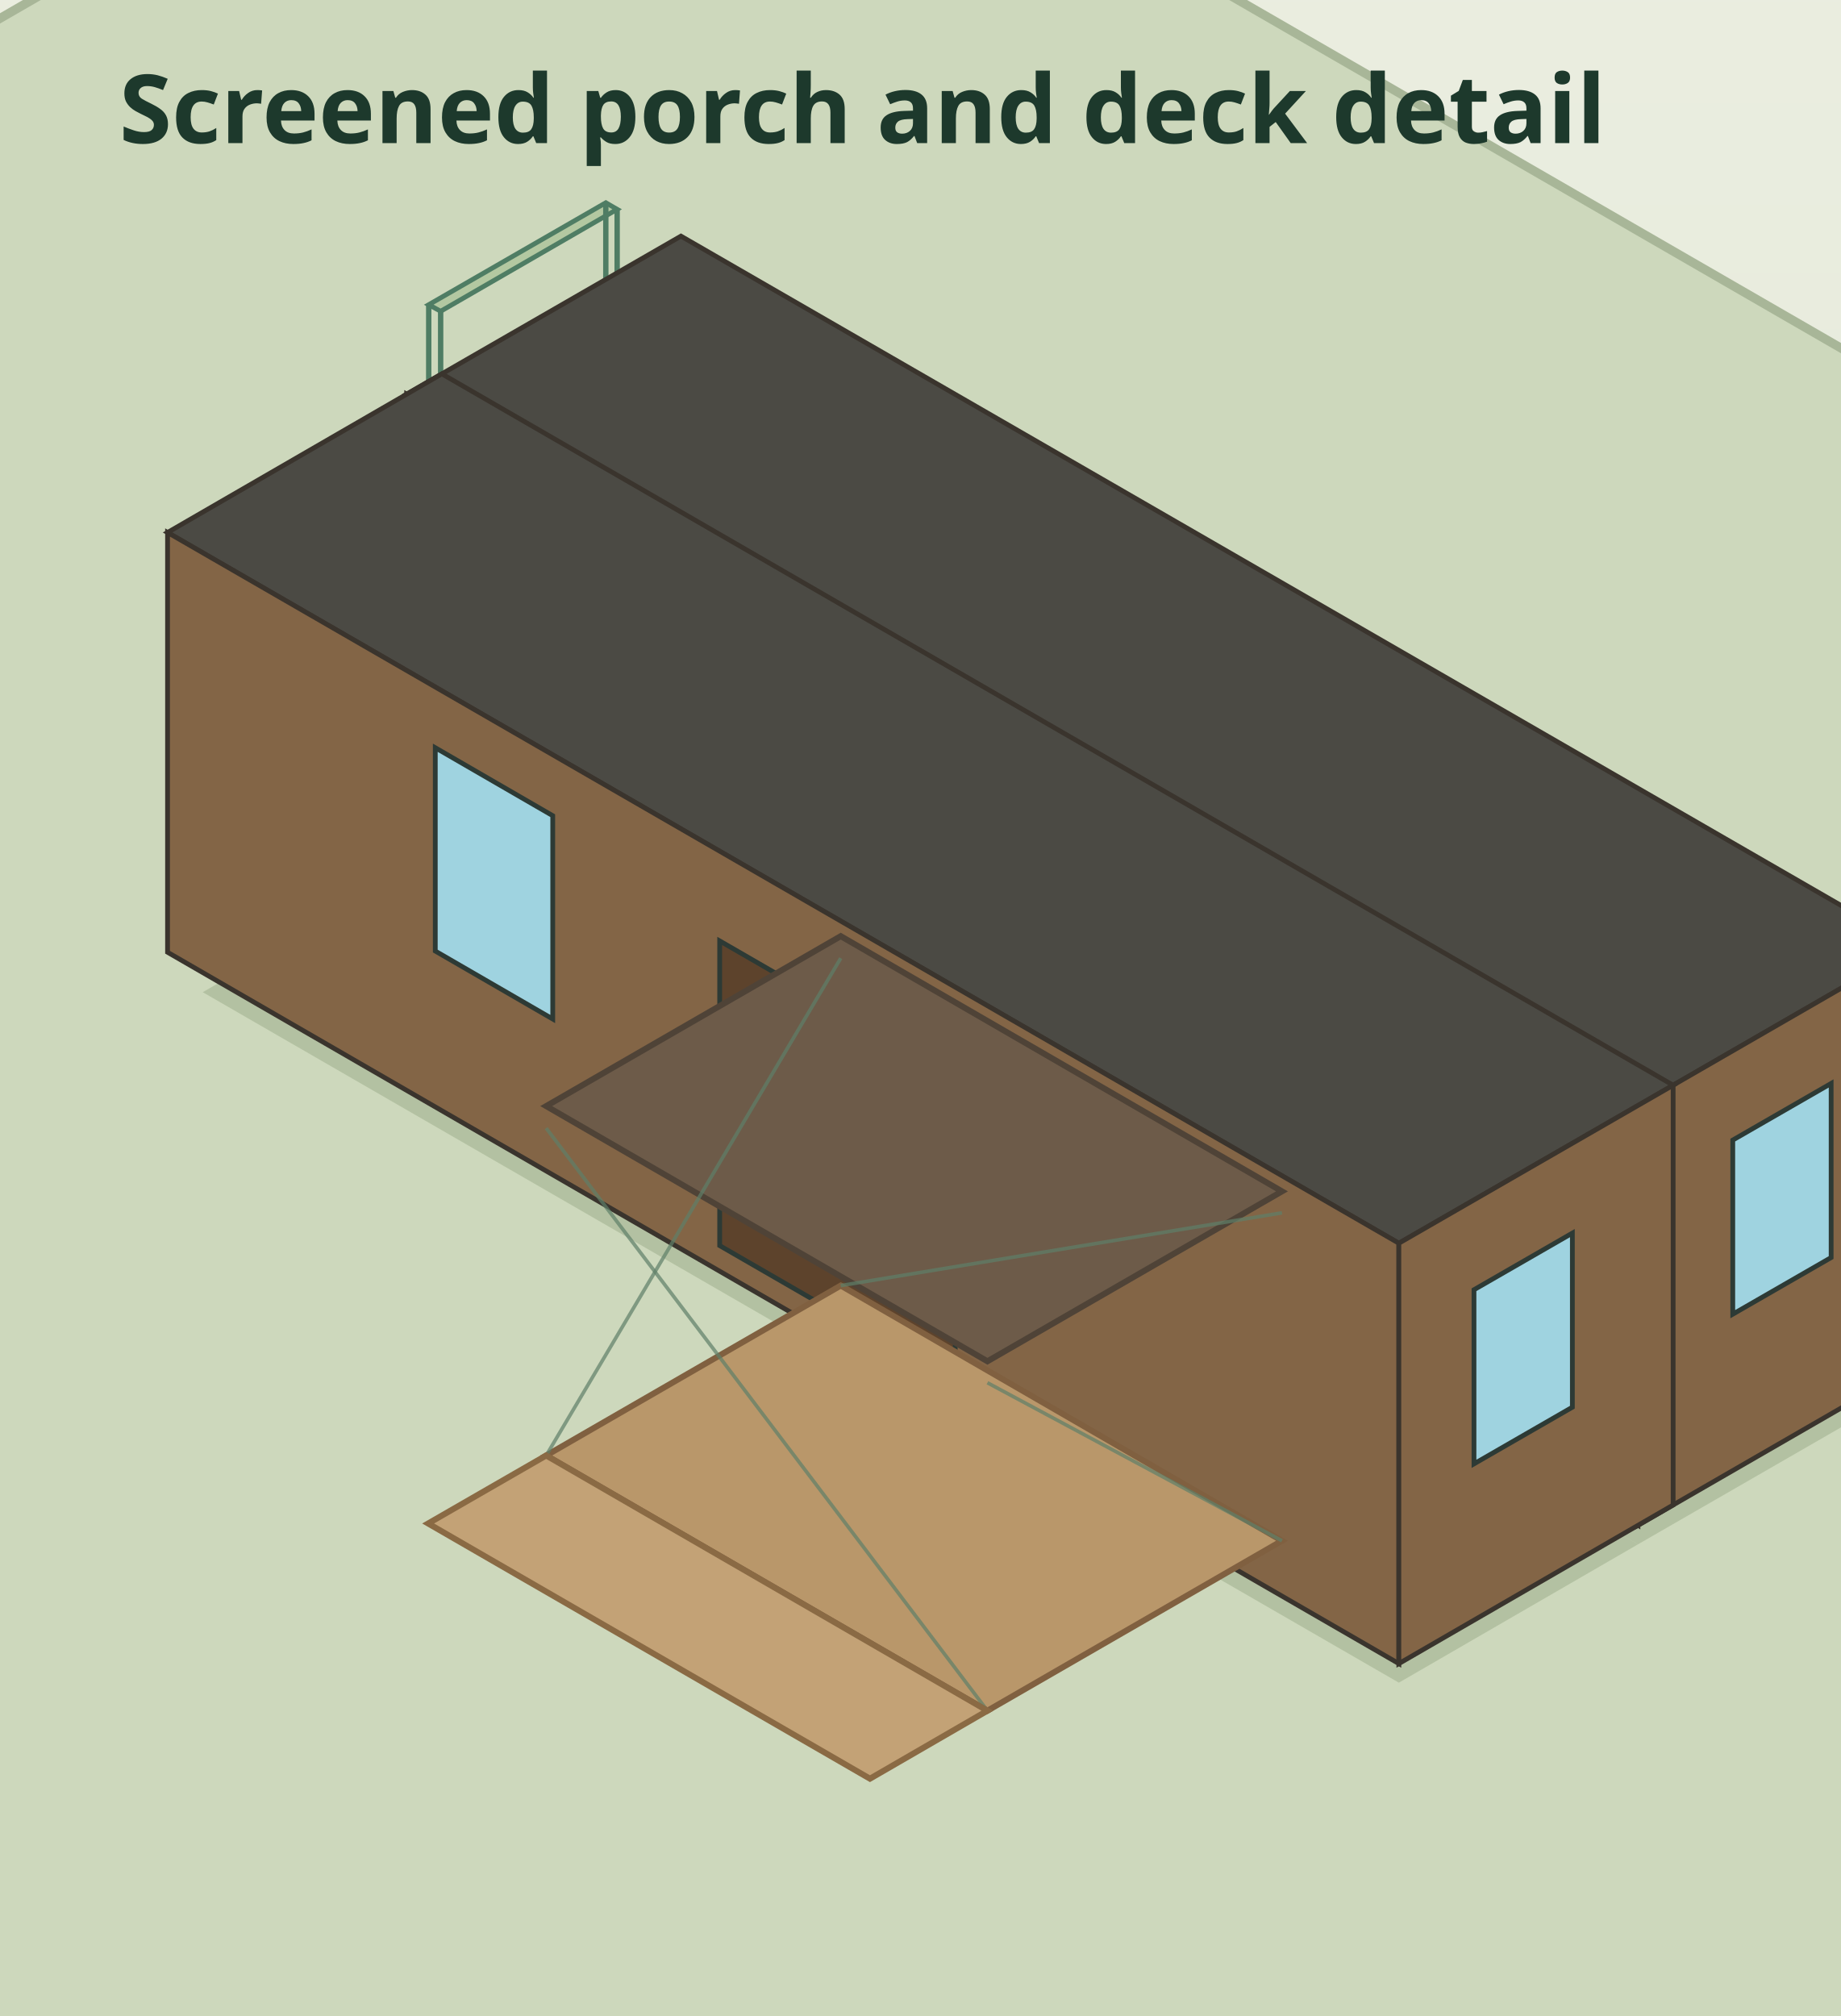
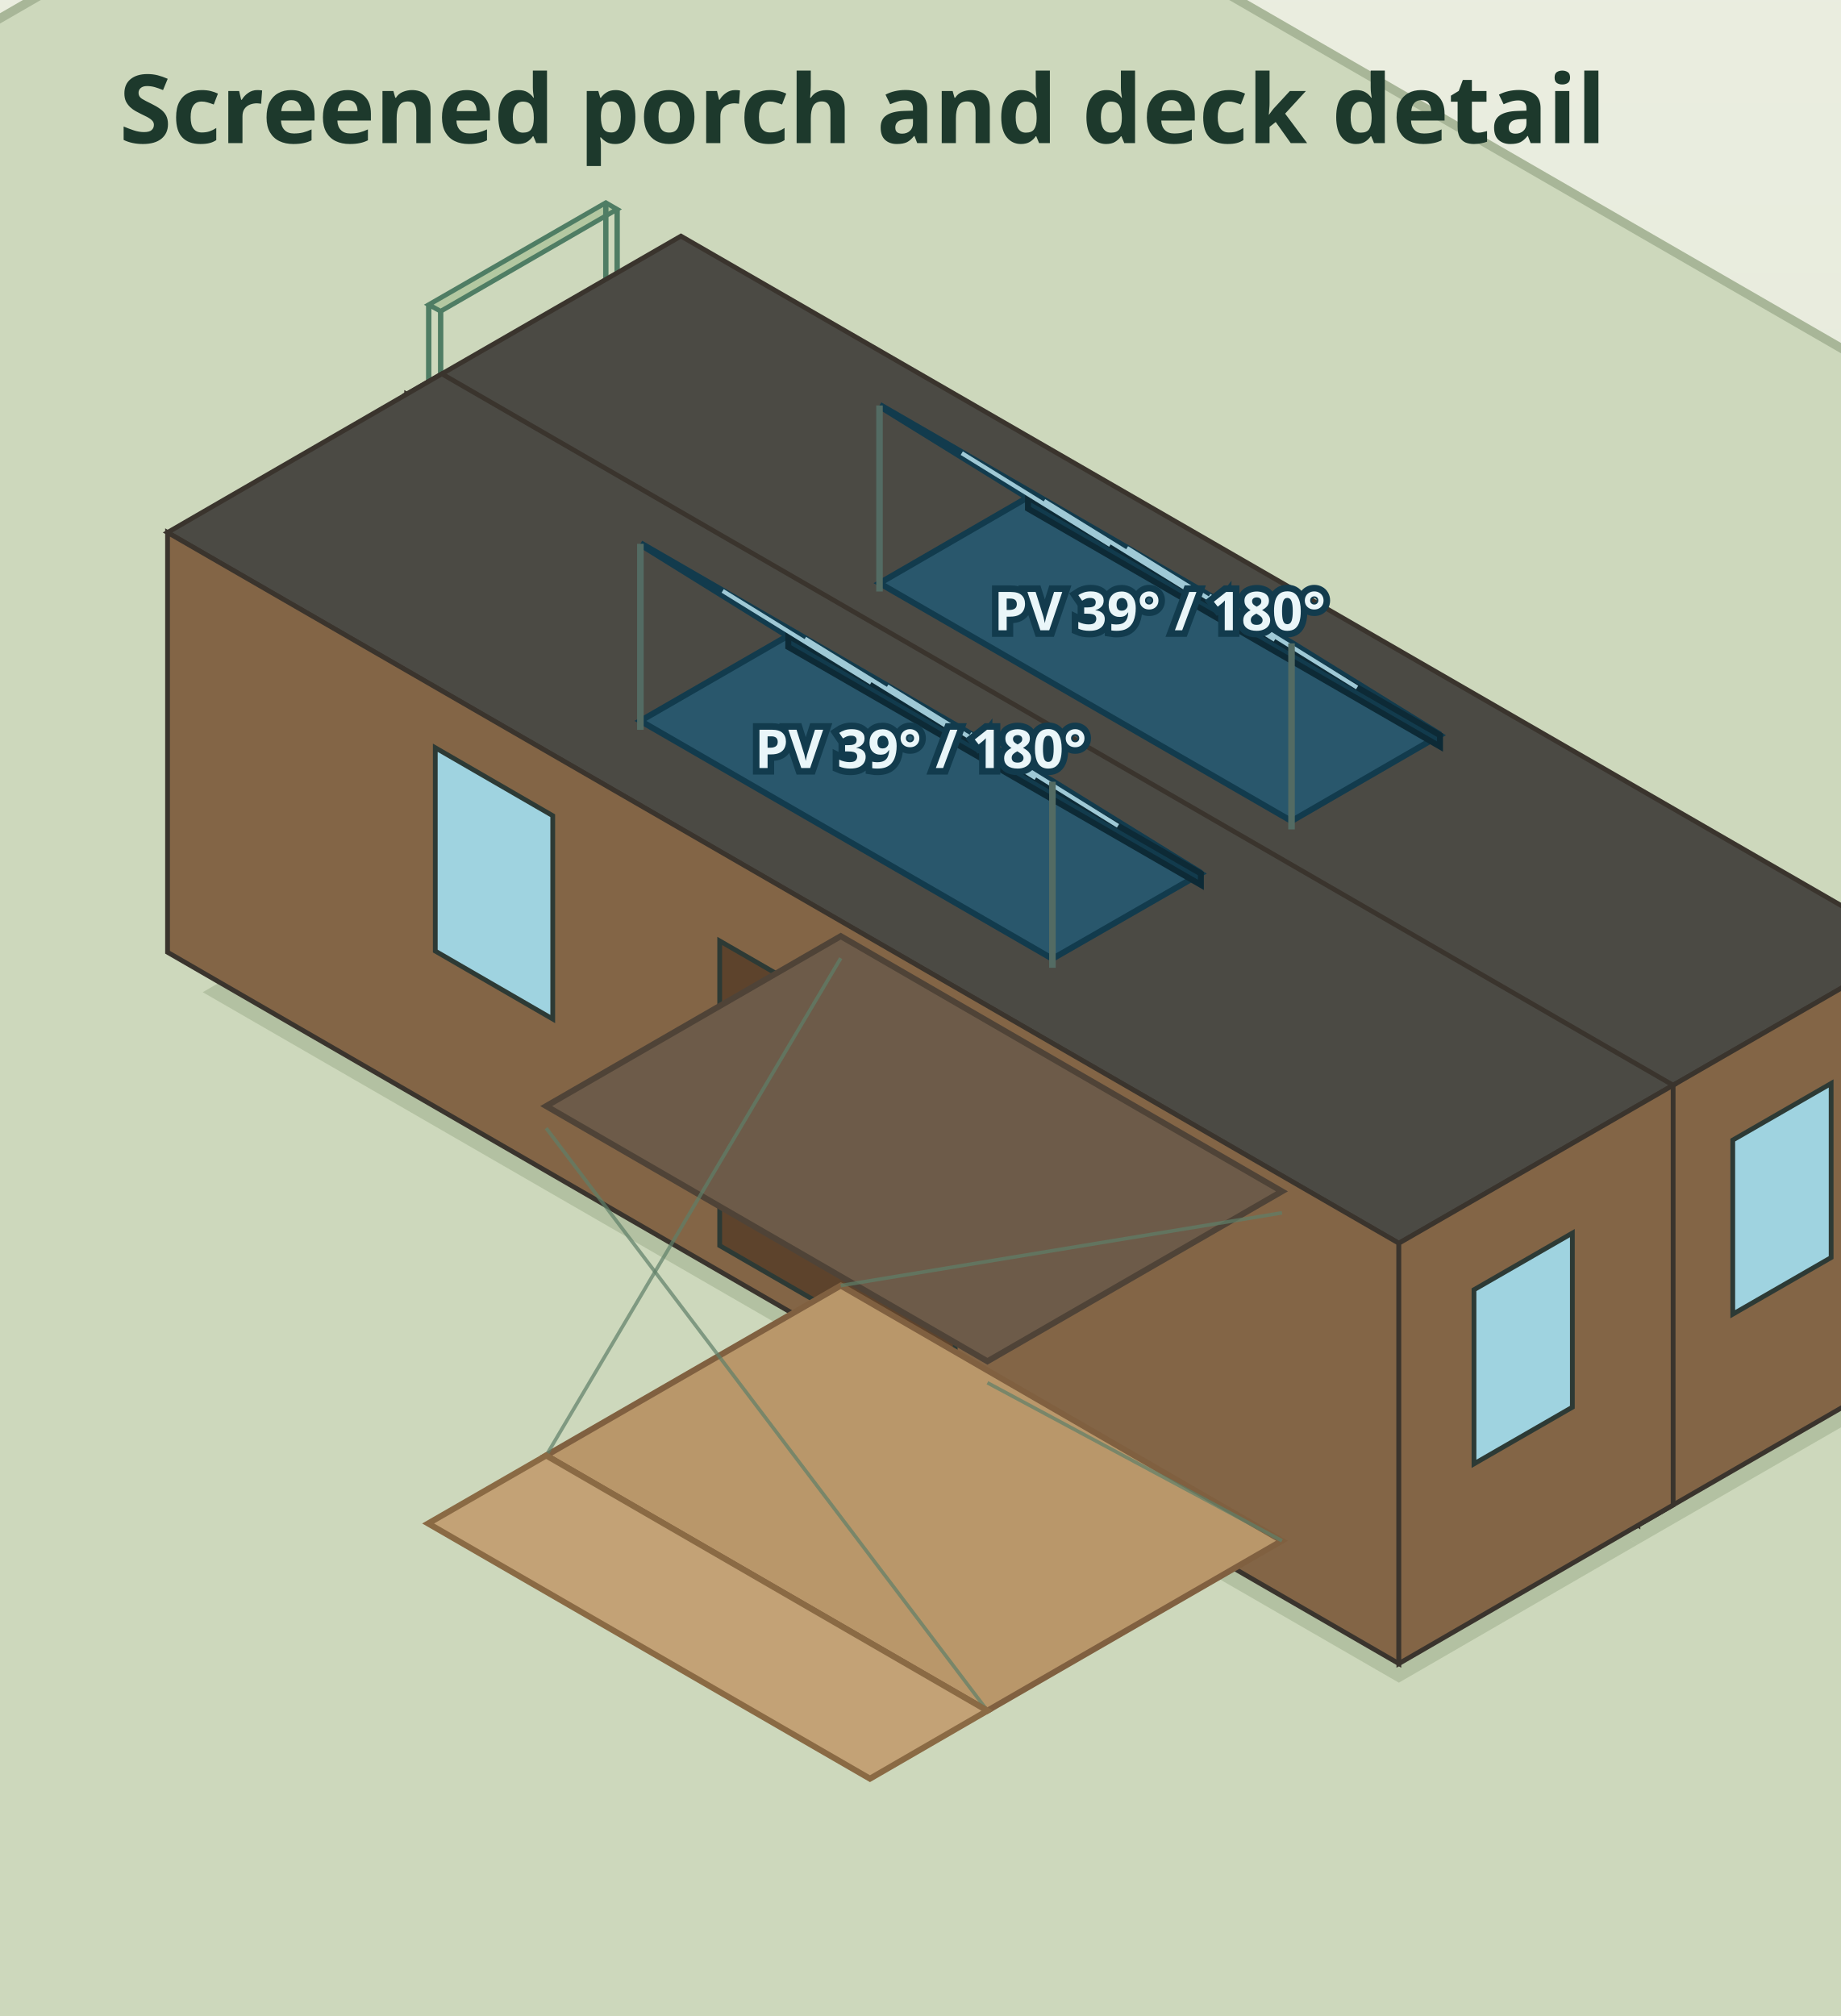
<svg xmlns="http://www.w3.org/2000/svg" viewBox="384 161.8 308.7 338.1" role="img" aria-labelledby="concept-open-plan-porch-t concept-open-plan-porch-d">
  <defs>
    <linearGradient id="concept-open-plan-porch-sky" x1="0" y1="0" x2="0" y2="1">
      <stop offset="0" stop-color="#eef0e4" />
      <stop offset="1" stop-color="#dce4d0" />
    </linearGradient>
  </defs>
  <rect width="1040" height="700" fill="url(#concept-open-plan-porch-sky)" />
  <path d="M490.5 103.4L995 394.7L549.5 651.9L45 360.6Z" fill="#cdd8bc" stroke="#a8b698" stroke-width="1.5" />
  <path d="M485.6 266.3 487.5 267.4 457.9 284.5 455.9 283.4Z" fill="#9ab886" fill-opacity="0.3" stroke="#4f7d64" stroke-width="0.8" />
  <path d="M485.6 195.8 487.5 196.9 457.9 214 455.9 212.9Z" fill="#6f9d5b" fill-opacity="0.28" stroke="#4f7d64" stroke-width="0.8" />
  <path d="M485.6 266.3L485.6 195.8" stroke="#4f7d64" stroke-width="0.9" />
  <path d="M487.5 267.4L487.5 196.9" stroke="#4f7d64" stroke-width="0.9" />
  <path d="M457.9 284.5L457.9 214" stroke="#4f7d64" stroke-width="0.9" />
  <path d="M455.9 283.4L455.9 212.9" stroke="#4f7d64" stroke-width="0.9" />
  <path d="M498.2 281.9 698.8 397.7 658.7 420.8 458.1 305Z" fill="#9eae8d" fill-opacity="0.55" />
  <path d="M498.2 201.4 704.8 320.6 658.7 347.2 452.2 227.9Z" fill="#4b4a44" stroke="#3a342d" stroke-width="0.8" />
  <path d="M452.2 298.4 658.7 417.6 658.7 347.2 452.2 227.9Z" fill="#836546" stroke="#3a342d" stroke-width="0.8" />
  <path d="M704.8 391 658.7 417.6 658.7 347.2 704.8 320.6Z" fill="#836546" stroke="#3a342d" stroke-width="0.8" />
  <path d="M691.1 372.7 674.6 382.2 674.6 353 691.1 343.5Z" fill="#9fd3e0" stroke="#2d3a35" stroke-width="0.8" />
+   <path d="M625.5 285.1 556.4 245.2 531.5 259.6 600.6 299.5Z" fill="#245a73" fill-opacity="0.85" stroke="#123b4d" stroke-width="1" />
+   <path d="M625.5 285.1 556.4 245.2 531.5 229.8 600.6 269.7Z" fill="#2f6d88" fill-opacity="0.9" stroke="#123b4d" stroke-width="1.2" />
+   <path d="M625.5 285.1 556.4 245.2 556.4 247.1 625.5 287Z" fill="#123b4d" stroke="#0d2a36" stroke-width="1" />
+   <line x1="611.6" y1="277.1" x2="586.8" y2="261.7" stroke="#9fc9d6" stroke-width="0.7" />
+   <line x1="597.8" y1="269.1" x2="573" y2="253.7" stroke="#9fc9d6" stroke-width="0.7" />
+   <line x1="584" y1="261.2" x2="559.1" y2="245.8" stroke="#9fc9d6" stroke-width="0.7" />
+   <line x1="570.2" y1="253.2" x2="545.3" y2="237.8" stroke="#9fc9d6" stroke-width="0.7" />
+   <line x1="531.5" y1="261" x2="531.5" y2="229.8" stroke="#536b63" stroke-width="1.1" />
+   <line x1="600.6" y1="300.9" x2="600.6" y2="269.7" stroke="#536b63" stroke-width="1.1" />
+   <text x="578.5" y="267.5" text-anchor="middle" font-family="system-ui, sans-serif" font-size="9" font-weight="800" fill="#eaf6f9" stroke="#123b4d" stroke-width="2.2" paint-order="stroke">PV 39° / 180°</text>
  <path d="M458.1 305 658.7 420.8 618.6 444 418 328.2Z" fill="#9eae8d" fill-opacity="0.55" />
  <path d="M458.1 224.5 664.6 343.8 618.6 370.3 412.1 251.1Z" fill="#4b4a44" stroke="#3a342d" stroke-width="0.8" />
  <path d="M412.1 321.5 618.6 440.8 618.6 370.3 412.1 251.1Z" fill="#836546" stroke="#3a342d" stroke-width="0.8" />
  <path d="M664.6 414.2 618.6 440.8 618.6 370.3 664.6 343.8Z" fill="#836546" stroke="#3a342d" stroke-width="0.8" />
  <path d="M504.7 370.7 544.2 393.5 544.2 342.4 504.7 319.6Z" fill="#5d432c" stroke="#2d3a35" stroke-width="0.8" />
  <path d="M457 321.3 476.7 332.7 476.7 298.6 457 287.2Z" fill="#9fd3e0" stroke="#2d3a35" stroke-width="0.8" />
  <path d="M647.7 397.8 631.2 407.3 631.2 378.1 647.7 368.6Z" fill="#9fd3e0" stroke="#2d3a35" stroke-width="0.8" />
+   <path d="M585.4 308.3 516.2 268.4 491.4 282.7 560.5 322.6Z" fill="#245a73" fill-opacity="0.85" stroke="#123b4d" stroke-width="1" />
+   <path d="M585.4 308.3 516.2 268.4 491.4 253 560.5 292.9Z" fill="#2f6d88" fill-opacity="0.9" stroke="#123b4d" stroke-width="1.2" />
+   <path d="M585.4 308.3 516.2 268.4 516.2 270.3 585.4 310.2Z" fill="#123b4d" stroke="#0d2a36" stroke-width="1" />
+   <line x1="571.5" y1="300.3" x2="546.7" y2="284.9" stroke="#9fc9d6" stroke-width="0.7" />
+   <line x1="557.7" y1="292.3" x2="532.8" y2="276.9" stroke="#9fc9d6" stroke-width="0.7" />
+   <line x1="543.9" y1="284.3" x2="519" y2="268.9" stroke="#9fc9d6" stroke-width="0.7" />
+   <line x1="530.1" y1="276.3" x2="505.2" y2="260.9" stroke="#9fc9d6" stroke-width="0.7" />
+   <line x1="491.4" y1="284.2" x2="491.4" y2="253" stroke="#536b63" stroke-width="1.1" />
+   <line x1="560.5" y1="324.1" x2="560.5" y2="292.9" stroke="#536b63" stroke-width="1.1" />
+   <text x="538.4" y="290.6" text-anchor="middle" font-family="system-ui, sans-serif" font-size="9" font-weight="800" fill="#eaf6f9" stroke="#123b4d" stroke-width="2.2" paint-order="stroke">PV 39° / 180°</text>
  <path d="M525 377.4 599 420.2 549.6 448.7 475.6 405.9Z" fill="#b9976a" stroke="#806040" stroke-width="1" />
  <path d="M525 318.8 599 361.6 549.6 390.1 475.6 347.3Z" fill="#6d5b49" stroke="#4f4337" stroke-width="1" />
  <path d="M525 377.4L599 365.2" stroke="#5e8069" stroke-width="0.6" stroke-opacity="0.7" />
  <path d="M599 420.2L549.6 393.7" stroke="#5e8069" stroke-width="0.6" stroke-opacity="0.7" />
  <path d="M549.6 448.7L475.6 351" stroke="#5e8069" stroke-width="0.6" stroke-opacity="0.7" />
  <path d="M475.6 405.9L525 322.5" stroke="#5e8069" stroke-width="0.6" stroke-opacity="0.7" />
  <path d="M475.6 405.9 549.6 448.7 529.9 460.1 455.8 417.3Z" fill="#c3a276" stroke="#8a6a44" stroke-width="1" />
  <text x="30" y="46" font-family="system-ui, sans-serif" font-size="22" font-weight="800" fill="#1d392c">Open Plan</text>
  <text x="30" y="68" font-family="system-ui, sans-serif" font-size="12" fill="#40583f">Screened porch and deck detail · cropped from the same geometry</text>
  <text x="404" y="185.8" font-family="system-ui, sans-serif" font-size="16" font-weight="800" fill="#1d392c">Screened porch and deck detail</text>
  <g aria-hidden="true">
    <circle cx="996" cy="44" r="22" fill="#fffdf7" fill-opacity="0.9" stroke="#b9c3b2" />
    <path d="M996 28l6 30l-6 -8l-6 8z" fill="#1d392c" />
    <text x="996" y="76" text-anchor="middle" font-size="10" font-weight="700" font-family="system-ui, sans-serif" fill="#1d392c">N</text>
  </g>
  <text x="30" y="682" font-family="system-ui, sans-serif" font-size="10" fill="#5e6a58">Illustrative concept · generated from the same geometry as the plan · not for construction · Containers Hamlet Design Lab · CC BY-SA 4.0</text>
</svg>
